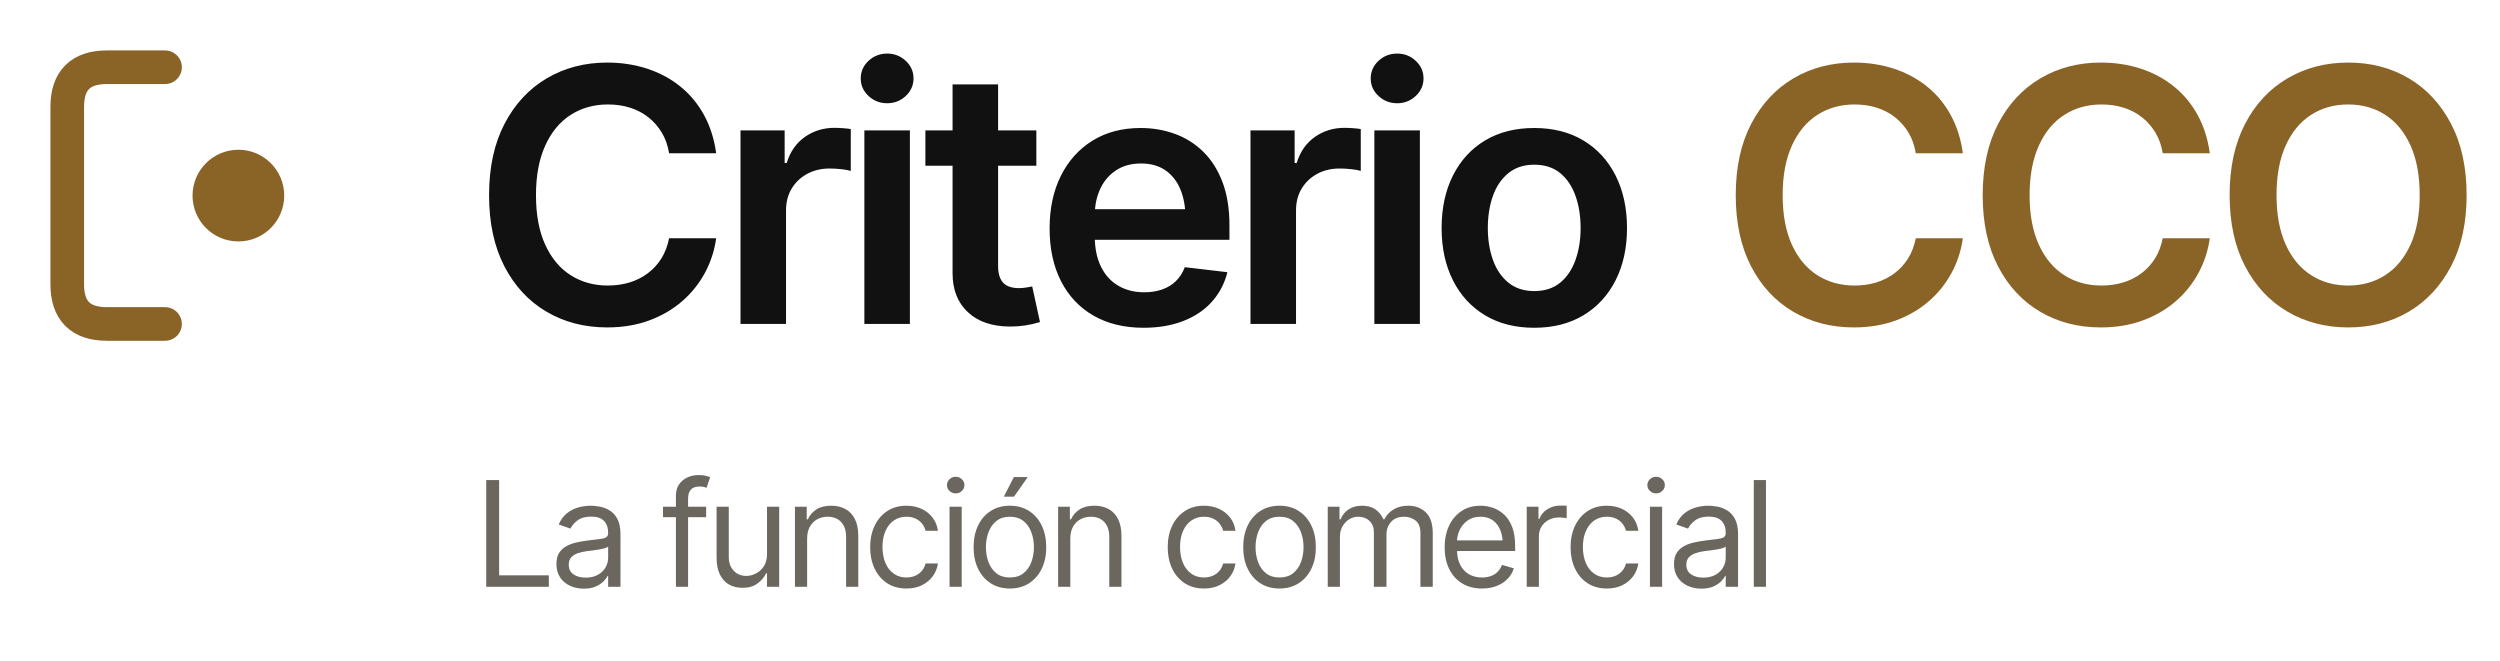
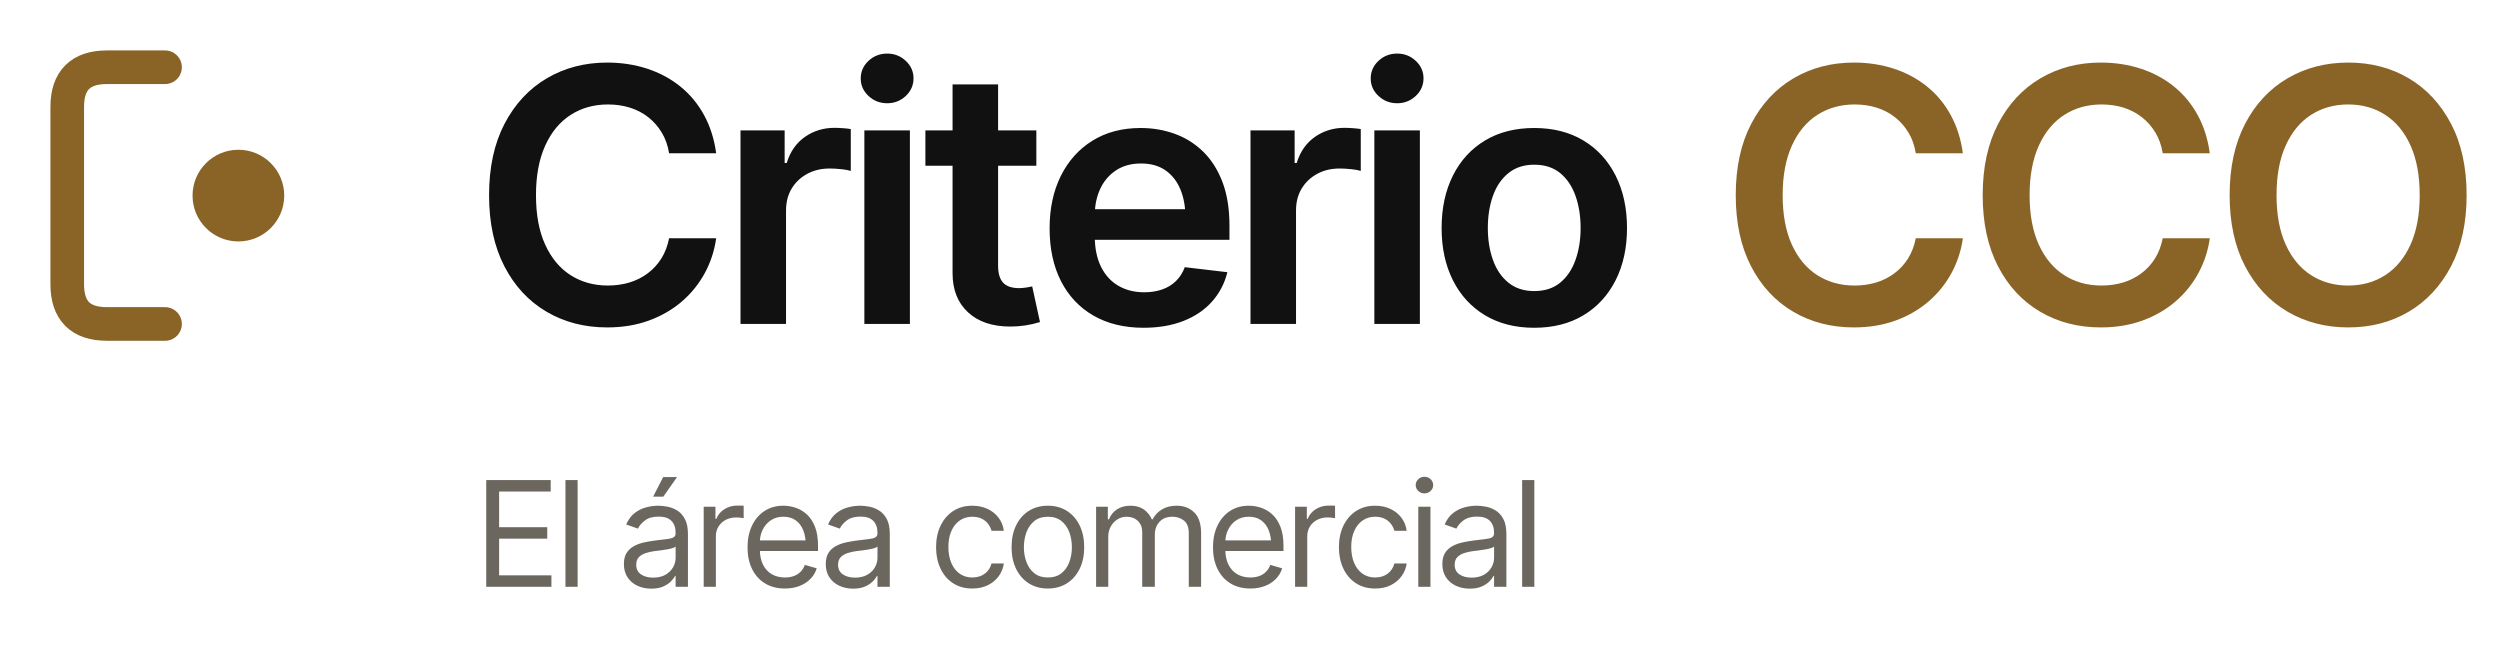
- <svg xmlns="http://www.w3.org/2000/svg" viewBox="0 0 409 108" width="409" height="108" role="img" aria-label="Criterio CCO · La función comercial">
+ <svg xmlns="http://www.w3.org/2000/svg" viewBox="0 0 409 108" width="409" height="108" role="img" aria-label="Criterio CCO · El área comercial">
  <path d="M27 11H17.5Q11 11 11 17.5V46.5Q11 53 17.5 53H27" fill="none" stroke="#8a6327" stroke-width="5.5" stroke-linecap="round" stroke-linejoin="round" />
  <circle cx="39" cy="32" r="7.5" fill="#8a6327" />
  <path d="M99.325 53.566Q93.774 53.566 89.399 50.989Q85.023 48.412 82.517 43.569Q80.011 38.727 80.011 31.93Q80.011 25.104 82.545 20.248Q85.08 15.391 89.456 12.813Q93.831 10.236 99.325 10.236Q102.809 10.236 105.853 11.228Q108.897 12.219 111.276 14.13Q113.655 16.042 115.17 18.803Q116.686 21.564 117.167 25.076H109.464Q109.152 23.15 108.26 21.678Q107.368 20.205 106.051 19.171Q104.734 18.138 103.063 17.614Q101.393 17.09 99.467 17.09Q96.012 17.09 93.35 18.803Q90.688 20.517 89.187 23.844Q87.686 27.172 87.686 31.93Q87.686 36.744 89.201 40.043Q90.716 43.343 93.364 45.028Q96.012 46.713 99.438 46.713Q101.336 46.713 102.979 46.217Q104.621 45.722 105.966 44.716Q107.312 43.711 108.204 42.281Q109.096 40.851 109.464 38.981H117.167Q116.742 42.012 115.312 44.66Q113.882 47.308 111.574 49.304Q109.266 51.301 106.179 52.434Q103.092 53.566 99.325 53.566Z M121.147 53.0V21.338H128.368V26.662H128.708Q129.558 23.887 131.682 22.4Q133.806 20.913 136.524 20.913Q137.119 20.913 137.898 20.97Q138.677 21.026 139.187 21.111V27.965Q138.705 27.795 137.686 27.682Q136.666 27.568 135.732 27.568Q133.664 27.568 132.05 28.446Q130.436 29.324 129.515 30.854Q128.595 32.383 128.595 34.422V53.0Z M141.41 53.0V21.338H148.859V53.0ZM145.149 16.892Q143.364 16.892 142.09 15.702Q140.816 14.513 140.816 12.842Q140.816 11.143 142.09 9.953Q143.364 8.764 145.149 8.764Q146.904 8.764 148.179 9.953Q149.453 11.143 149.453 12.813Q149.453 14.513 148.179 15.702Q146.904 16.892 145.149 16.892Z M169.547 21.338V27.115H151.394V21.338ZM155.84 13.805H163.288V43.484Q163.288 45.354 164.11 46.246Q164.931 47.138 166.715 47.138Q167.197 47.138 167.791 47.053Q168.386 46.968 168.867 46.854L170.142 52.688Q168.952 53.057 167.735 53.241Q166.517 53.425 165.299 53.425Q160.881 53.425 158.361 51.088Q155.84 48.752 155.84 44.702Z M187.092 53.623Q182.334 53.623 178.879 51.626Q175.424 49.63 173.569 45.977Q171.714 42.323 171.714 37.367Q171.714 32.468 173.555 28.772Q175.396 25.076 178.738 23.009Q182.079 20.941 186.611 20.941Q189.528 20.941 192.147 21.876Q194.767 22.811 196.792 24.765Q198.817 26.719 199.978 29.735Q201.139 32.751 201.139 36.914V39.236H175.198V34.224H197.429L193.946 35.696Q193.946 33.006 193.124 31.009Q192.303 29.013 190.689 27.88Q189.075 26.747 186.667 26.747Q184.26 26.747 182.561 27.88Q180.862 29.013 179.984 30.924Q179.106 32.836 179.106 35.187V38.67Q179.106 41.559 180.111 43.612Q181.117 45.665 182.943 46.741Q184.77 47.817 187.205 47.817Q188.791 47.817 190.108 47.364Q191.425 46.911 192.374 45.991Q193.323 45.07 193.832 43.711L200.799 44.532Q200.119 47.279 198.293 49.333Q196.466 51.386 193.62 52.504Q190.774 53.623 187.092 53.623Z M204.58 53.0V21.338H211.802V26.662H212.142Q212.992 23.887 215.116 22.4Q217.24 20.913 219.958 20.913Q220.553 20.913 221.332 20.97Q222.111 21.026 222.621 21.111V27.965Q222.139 27.795 221.12 27.682Q220.1 27.568 219.165 27.568Q217.098 27.568 215.484 28.446Q213.87 29.324 212.949 30.854Q212.029 32.383 212.029 34.422V53.0Z M224.844 53.0V21.338H232.292V53.0ZM228.583 16.892Q226.798 16.892 225.524 15.702Q224.249 14.513 224.249 12.842Q224.249 11.143 225.524 9.953Q226.798 8.764 228.583 8.764Q230.338 8.764 231.613 9.953Q232.887 11.143 232.887 12.813Q232.887 14.513 231.613 15.702Q230.338 16.892 228.583 16.892Z M250.999 53.623Q246.354 53.623 242.956 51.584Q239.557 49.545 237.702 45.863Q235.847 42.182 235.847 37.311Q235.847 32.411 237.702 28.715Q239.557 25.02 242.956 22.98Q246.354 20.941 250.999 20.941Q255.643 20.941 259.042 22.98Q262.44 25.02 264.309 28.715Q266.178 32.411 266.178 37.311Q266.178 42.182 264.309 45.863Q262.44 49.545 259.042 51.584Q255.643 53.623 250.999 53.623ZM250.999 47.619Q253.576 47.619 255.247 46.246Q256.918 44.872 257.753 42.521Q258.588 40.171 258.588 37.311Q258.588 34.394 257.753 32.043Q256.918 29.692 255.247 28.319Q253.576 26.945 250.999 26.945Q248.478 26.945 246.779 28.319Q245.08 29.692 244.244 32.043Q243.409 34.394 243.409 37.311Q243.409 40.171 244.244 42.521Q245.08 44.872 246.779 46.246Q248.478 47.619 250.999 47.619Z" fill="#111111" />
  <path d="M303.283 53.566Q297.732 53.566 293.357 50.989Q288.981 48.412 286.475 43.569Q283.968 38.727 283.968 31.93Q283.968 25.104 286.503 20.248Q289.038 15.391 293.413 12.813Q297.789 10.236 303.283 10.236Q306.766 10.236 309.811 11.228Q312.855 12.219 315.234 14.13Q317.613 16.042 319.128 18.803Q320.643 21.564 321.125 25.076H313.422Q313.11 23.15 312.218 21.678Q311.326 20.205 310.009 19.171Q308.692 18.138 307.021 17.614Q305.35 17.09 303.424 17.09Q299.969 17.09 297.307 18.803Q294.645 20.517 293.144 23.844Q291.643 27.172 291.643 31.93Q291.643 36.744 293.158 40.043Q294.673 43.343 297.321 45.028Q299.969 46.713 303.396 46.713Q305.294 46.713 306.936 46.217Q308.579 45.722 309.924 44.716Q311.269 43.711 312.161 42.281Q313.053 40.851 313.422 38.981H321.125Q320.7 42.012 319.27 44.66Q317.839 47.308 315.531 49.304Q313.223 51.301 310.136 52.434Q307.049 53.566 303.283 53.566Z M343.682 53.566Q338.132 53.566 333.756 50.989Q329.381 48.412 326.874 43.569Q324.368 38.727 324.368 31.93Q324.368 25.104 326.903 20.248Q329.437 15.391 333.813 12.813Q338.188 10.236 343.682 10.236Q347.166 10.236 350.21 11.228Q353.255 12.219 355.634 14.13Q358.012 16.042 359.528 18.803Q361.043 21.564 361.524 25.076H353.821Q353.509 23.15 352.617 21.678Q351.725 20.205 350.408 19.171Q349.092 18.138 347.421 17.614Q345.75 17.09 343.824 17.09Q340.369 17.09 337.707 18.803Q335.045 20.517 333.544 23.844Q332.043 27.172 332.043 31.93Q332.043 36.744 333.558 40.043Q335.073 43.343 337.721 45.028Q340.369 46.713 343.796 46.713Q345.693 46.713 347.336 46.217Q348.978 45.722 350.323 44.716Q351.669 43.711 352.561 42.281Q353.453 40.851 353.821 38.981H361.524Q361.099 42.012 359.669 44.66Q358.239 47.308 355.931 49.304Q353.623 51.301 350.536 52.434Q347.449 53.566 343.682 53.566Z M384.167 53.566Q378.644 53.566 374.241 50.989Q369.837 48.412 367.302 43.569Q364.767 38.727 364.767 31.93Q364.767 25.104 367.302 20.248Q369.837 15.391 374.241 12.813Q378.644 10.236 384.167 10.236Q389.718 10.236 394.079 12.813Q398.44 15.391 400.989 20.248Q403.538 25.104 403.538 31.93Q403.538 38.727 400.989 43.569Q398.44 48.412 394.079 50.989Q389.718 53.566 384.167 53.566ZM384.167 46.713Q387.594 46.713 390.227 45.014Q392.861 43.314 394.362 40.015Q395.863 36.716 395.863 31.93Q395.863 27.115 394.362 23.802Q392.861 20.488 390.227 18.789Q387.594 17.09 384.167 17.09Q380.74 17.09 378.092 18.789Q375.444 20.488 373.943 23.802Q372.442 27.115 372.442 31.93Q372.442 36.716 373.943 40.015Q375.444 43.314 378.092 45.014Q380.74 46.713 384.167 46.713Z" fill="#8a6327" />
-   <path d="M79.547 96.0V78.539H81.656V94.125H89.789V96.0Z M95.508 96.305Q94.266 96.305 93.246 95.83Q92.227 95.355 91.629 94.453Q91.031 93.551 91.031 92.273Q91.031 91.148 91.477 90.451Q91.922 89.754 92.666 89.35Q93.41 88.945 94.307 88.746Q95.203 88.547 96.117 88.43Q97.312 88.277 98.057 88.195Q98.801 88.113 99.146 87.914Q99.492 87.715 99.492 87.234V87.164Q99.492 85.91 98.807 85.213Q98.121 84.516 96.727 84.516Q95.297 84.516 94.477 85.143Q93.656 85.77 93.328 86.484L91.406 85.805Q91.922 84.609 92.783 83.941Q93.645 83.273 94.658 83.004Q95.672 82.734 96.656 82.734Q97.289 82.734 98.109 82.881Q98.93 83.027 99.709 83.49Q100.488 83.953 100.998 84.885Q101.508 85.816 101.508 87.375V96.0H99.492V94.219H99.398Q99.199 94.641 98.719 95.127Q98.238 95.613 97.447 95.959Q96.656 96.305 95.508 96.305ZM95.812 94.5Q97.008 94.5 97.828 94.031Q98.648 93.562 99.07 92.818Q99.492 92.074 99.492 91.266V89.414Q99.363 89.566 98.936 89.689Q98.508 89.812 97.951 89.906Q97.395 90.0 96.867 90.064Q96.34 90.129 96.023 90.164Q95.238 90.27 94.559 90.498Q93.879 90.727 93.463 91.172Q93.047 91.617 93.047 92.391Q93.047 93.434 93.826 93.967Q94.605 94.5 95.812 94.5Z M115.523 82.898V84.609H108.469V82.898ZM110.578 96.0V81.094Q110.578 79.969 111.111 79.219Q111.645 78.469 112.488 78.094Q113.332 77.719 114.258 77.719Q115.008 77.719 115.482 77.842Q115.957 77.965 116.18 78.07L115.594 79.805Q115.441 79.746 115.178 79.67Q114.914 79.594 114.469 79.594Q113.473 79.594 113.021 80.104Q112.57 80.613 112.57 81.586V96.0Z M125.484 90.656V82.898H127.477V96.0H125.484V93.773H125.344Q124.875 94.77 123.908 95.473Q122.941 96.176 121.453 96.164Q120.223 96.164 119.273 95.631Q118.324 95.098 117.779 93.996Q117.234 92.895 117.234 91.219V82.898H119.227V91.102Q119.227 92.52 120.041 93.375Q120.855 94.23 122.109 94.219Q122.859 94.219 123.639 93.838Q124.418 93.457 124.951 92.666Q125.484 91.875 125.484 90.656Z M132.047 88.125V96.0H130.055V82.898H131.977V84.961H132.164Q132.621 83.953 133.559 83.344Q134.496 82.734 135.984 82.734Q137.309 82.734 138.305 83.273Q139.301 83.812 139.857 84.908Q140.414 86.004 140.414 87.68V96.0H138.422V87.82Q138.422 86.285 137.613 85.412Q136.805 84.539 135.41 84.539Q134.449 84.539 133.688 84.961Q132.926 85.383 132.486 86.18Q132.047 86.977 132.047 88.125Z M148.289 96.281Q146.461 96.281 145.131 95.408Q143.801 94.535 143.08 93.012Q142.359 91.488 142.359 89.531Q142.359 87.527 143.098 85.998Q143.836 84.469 145.166 83.602Q146.496 82.734 148.266 82.734Q149.648 82.734 150.756 83.244Q151.863 83.754 152.572 84.68Q153.281 85.605 153.445 86.836H151.43Q151.277 86.238 150.879 85.711Q150.48 85.184 149.83 84.861Q149.18 84.539 148.289 84.539Q147.117 84.539 146.238 85.148Q145.359 85.758 144.867 86.865Q144.375 87.973 144.375 89.461Q144.375 90.973 144.855 92.104Q145.336 93.234 146.221 93.855Q147.105 94.477 148.289 94.477Q149.473 94.477 150.316 93.861Q151.16 93.246 151.43 92.18H153.445Q153.281 93.34 152.607 94.266Q151.934 95.191 150.838 95.736Q149.742 96.281 148.289 96.281Z M155.344 96.0V82.898H157.336V96.0ZM156.352 80.719Q155.766 80.719 155.344 80.32Q154.922 79.922 154.922 79.359Q154.922 78.797 155.344 78.398Q155.766 78.0 156.352 78.0Q156.938 78.0 157.359 78.398Q157.781 78.797 157.781 79.359Q157.781 79.922 157.359 80.32Q156.938 80.719 156.352 80.719Z M165.211 96.281Q163.441 96.281 162.105 95.438Q160.77 94.594 160.025 93.07Q159.281 91.547 159.281 89.531Q159.281 87.48 160.025 85.951Q160.77 84.422 162.105 83.578Q163.441 82.734 165.211 82.734Q166.992 82.734 168.328 83.578Q169.664 84.422 170.414 85.951Q171.164 87.48 171.164 89.531Q171.164 91.547 170.414 93.07Q169.664 94.594 168.328 95.438Q166.992 96.281 165.211 96.281ZM165.211 94.477Q166.57 94.477 167.438 93.785Q168.305 93.094 168.727 91.963Q169.148 90.832 169.148 89.531Q169.148 88.207 168.727 87.07Q168.305 85.934 167.438 85.236Q166.57 84.539 165.211 84.539Q163.875 84.539 163.008 85.236Q162.141 85.934 161.719 87.07Q161.297 88.207 161.297 89.531Q161.297 90.832 161.719 91.963Q162.141 93.094 163.008 93.785Q163.875 94.477 165.211 94.477ZM164.227 81.258 165.867 78.047H168.141L165.891 81.258Z M175.102 88.125V96.0H173.109V82.898H175.031V84.961H175.219Q175.676 83.953 176.613 83.344Q177.551 82.734 179.039 82.734Q180.363 82.734 181.359 83.273Q182.355 83.812 182.912 84.908Q183.469 86.004 183.469 87.68V96.0H181.477V87.82Q181.477 86.285 180.668 85.412Q179.859 84.539 178.465 84.539Q177.504 84.539 176.742 84.961Q175.98 85.383 175.541 86.18Q175.102 86.977 175.102 88.125Z M196.969 96.281Q195.141 96.281 193.811 95.408Q192.48 94.535 191.76 93.012Q191.039 91.488 191.039 89.531Q191.039 87.527 191.777 85.998Q192.516 84.469 193.846 83.602Q195.176 82.734 196.945 82.734Q198.328 82.734 199.436 83.244Q200.543 83.754 201.252 84.68Q201.961 85.605 202.125 86.836H200.109Q199.957 86.238 199.559 85.711Q199.16 85.184 198.51 84.861Q197.859 84.539 196.969 84.539Q195.797 84.539 194.918 85.148Q194.039 85.758 193.547 86.865Q193.055 87.973 193.055 89.461Q193.055 90.973 193.535 92.104Q194.016 93.234 194.9 93.855Q195.785 94.477 196.969 94.477Q198.152 94.477 198.996 93.861Q199.84 93.246 200.109 92.18H202.125Q201.961 93.34 201.287 94.266Q200.613 95.191 199.518 95.736Q198.422 96.281 196.969 96.281Z M209.32 96.281Q207.551 96.281 206.215 95.438Q204.879 94.594 204.135 93.07Q203.391 91.547 203.391 89.531Q203.391 87.48 204.135 85.951Q204.879 84.422 206.215 83.578Q207.551 82.734 209.32 82.734Q211.102 82.734 212.438 83.578Q213.773 84.422 214.523 85.951Q215.273 87.48 215.273 89.531Q215.273 91.547 214.523 93.07Q213.773 94.594 212.438 95.438Q211.102 96.281 209.32 96.281ZM209.32 94.477Q210.68 94.477 211.547 93.785Q212.414 93.094 212.836 91.963Q213.258 90.832 213.258 89.531Q213.258 88.207 212.836 87.07Q212.414 85.934 211.547 85.236Q210.68 84.539 209.32 84.539Q207.984 84.539 207.117 85.236Q206.25 85.934 205.828 87.07Q205.406 88.207 205.406 89.531Q205.406 90.832 205.828 91.963Q206.25 93.094 207.117 93.785Q207.984 94.477 209.32 94.477Z M217.219 96.0V82.898H219.141V84.961H219.328Q219.738 83.906 220.652 83.32Q221.566 82.734 222.844 82.734Q224.133 82.734 224.994 83.32Q225.855 83.906 226.336 84.961H226.477Q226.992 83.941 227.994 83.338Q228.996 82.734 230.391 82.734Q232.148 82.734 233.273 83.83Q234.398 84.926 234.398 87.234V96.0H232.383V87.234Q232.383 85.781 231.586 85.16Q230.789 84.539 229.711 84.539Q228.34 84.539 227.584 85.377Q226.828 86.215 226.828 87.469V96.0H224.766V87.023Q224.766 85.91 224.051 85.225Q223.336 84.539 222.188 84.539Q221.402 84.539 220.723 84.961Q220.043 85.383 219.627 86.121Q219.211 86.859 219.211 87.82V96.0Z M242.461 96.281Q240.574 96.281 239.197 95.438Q237.82 94.594 237.082 93.076Q236.344 91.559 236.344 89.555Q236.344 87.539 237.07 86.004Q237.797 84.469 239.115 83.602Q240.434 82.734 242.203 82.734Q243.223 82.734 244.23 83.074Q245.238 83.414 246.064 84.176Q246.891 84.938 247.383 86.191Q247.875 87.445 247.875 89.273V90.141H237.773V88.406H246.785L245.859 89.062Q245.859 87.75 245.449 86.73Q245.039 85.711 244.225 85.125Q243.41 84.539 242.203 84.539Q240.996 84.539 240.135 85.131Q239.273 85.723 238.816 86.672Q238.359 87.621 238.359 88.711V89.859Q238.359 91.348 238.875 92.379Q239.391 93.41 240.316 93.943Q241.242 94.477 242.461 94.477Q243.246 94.477 243.891 94.248Q244.535 94.02 245.004 93.557Q245.473 93.094 245.719 92.414L247.664 92.977Q247.359 93.961 246.639 94.705Q245.918 95.449 244.852 95.865Q243.785 96.281 242.461 96.281Z M249.773 96.0V82.898H251.695V84.891H251.836Q252.199 83.918 253.143 83.314Q254.086 82.711 255.258 82.711Q255.48 82.711 255.809 82.717Q256.137 82.723 256.312 82.734V84.773Q256.207 84.75 255.844 84.703Q255.48 84.656 255.07 84.656Q254.121 84.656 253.371 85.055Q252.621 85.453 252.193 86.145Q251.766 86.836 251.766 87.727V96.0Z M262.875 96.281Q261.047 96.281 259.717 95.408Q258.387 94.535 257.666 93.012Q256.945 91.488 256.945 89.531Q256.945 87.527 257.684 85.998Q258.422 84.469 259.752 83.602Q261.082 82.734 262.852 82.734Q264.234 82.734 265.342 83.244Q266.449 83.754 267.158 84.68Q267.867 85.605 268.031 86.836H266.016Q265.863 86.238 265.465 85.711Q265.066 85.184 264.416 84.861Q263.766 84.539 262.875 84.539Q261.703 84.539 260.824 85.148Q259.945 85.758 259.453 86.865Q258.961 87.973 258.961 89.461Q258.961 90.973 259.441 92.104Q259.922 93.234 260.807 93.855Q261.691 94.477 262.875 94.477Q264.059 94.477 264.902 93.861Q265.746 93.246 266.016 92.18H268.031Q267.867 93.34 267.193 94.266Q266.52 95.191 265.424 95.736Q264.328 96.281 262.875 96.281Z M269.93 96.0V82.898H271.922V96.0ZM270.938 80.719Q270.352 80.719 269.93 80.32Q269.508 79.922 269.508 79.359Q269.508 78.797 269.93 78.398Q270.352 78.0 270.938 78.0Q271.523 78.0 271.945 78.398Q272.367 78.797 272.367 79.359Q272.367 79.922 271.945 80.32Q271.523 80.719 270.938 80.719Z M278.344 96.305Q277.102 96.305 276.082 95.83Q275.062 95.355 274.465 94.453Q273.867 93.551 273.867 92.273Q273.867 91.148 274.312 90.451Q274.758 89.754 275.502 89.35Q276.246 88.945 277.143 88.746Q278.039 88.547 278.953 88.43Q280.148 88.277 280.893 88.195Q281.637 88.113 281.982 87.914Q282.328 87.715 282.328 87.234V87.164Q282.328 85.91 281.643 85.213Q280.957 84.516 279.562 84.516Q278.133 84.516 277.312 85.143Q276.492 85.77 276.164 86.484L274.242 85.805Q274.758 84.609 275.619 83.941Q276.48 83.273 277.494 83.004Q278.508 82.734 279.492 82.734Q280.125 82.734 280.945 82.881Q281.766 83.027 282.545 83.49Q283.324 83.953 283.834 84.885Q284.344 85.816 284.344 87.375V96.0H282.328V94.219H282.234Q282.035 94.641 281.555 95.127Q281.074 95.613 280.283 95.959Q279.492 96.305 278.344 96.305ZM278.648 94.5Q279.844 94.5 280.664 94.031Q281.484 93.562 281.906 92.818Q282.328 92.074 282.328 91.266V89.414Q282.199 89.566 281.771 89.689Q281.344 89.812 280.787 89.906Q280.23 90.0 279.703 90.064Q279.176 90.129 278.859 90.164Q278.074 90.27 277.395 90.498Q276.715 90.727 276.299 91.172Q275.883 91.617 275.883 92.391Q275.883 93.434 276.662 93.967Q277.441 94.5 278.648 94.5Z M288.914 78.539V96.0H286.922V78.539Z" fill="#6b675f" />
+   <path d="M79.547 96.0V78.539H90.094V80.414H81.656V86.25H89.531V88.125H81.656V94.125H90.211V96.0Z M94.5 78.539V96.0H92.508V78.539Z M106.547 96.305Q105.305 96.305 104.285 95.83Q103.266 95.355 102.668 94.453Q102.07 93.551 102.07 92.273Q102.07 91.148 102.516 90.451Q102.961 89.754 103.705 89.35Q104.449 88.945 105.346 88.746Q106.242 88.547 107.156 88.43Q108.352 88.277 109.096 88.195Q109.84 88.113 110.186 87.914Q110.531 87.715 110.531 87.234V87.164Q110.531 85.91 109.846 85.213Q109.16 84.516 107.766 84.516Q106.336 84.516 105.516 85.143Q104.695 85.77 104.367 86.484L102.445 85.805Q102.961 84.609 103.822 83.941Q104.684 83.273 105.697 83.004Q106.711 82.734 107.695 82.734Q108.328 82.734 109.148 82.881Q109.969 83.027 110.748 83.49Q111.527 83.953 112.037 84.885Q112.547 85.816 112.547 87.375V96.0H110.531V94.219H110.438Q110.238 94.641 109.758 95.127Q109.277 95.613 108.486 95.959Q107.695 96.305 106.547 96.305ZM106.852 94.5Q108.047 94.5 108.867 94.031Q109.688 93.562 110.109 92.818Q110.531 92.074 110.531 91.266V89.414Q110.402 89.566 109.975 89.689Q109.547 89.812 108.99 89.906Q108.434 90.0 107.906 90.064Q107.379 90.129 107.062 90.164Q106.277 90.27 105.598 90.498Q104.918 90.727 104.502 91.172Q104.086 91.617 104.086 92.391Q104.086 93.434 104.865 93.967Q105.645 94.5 106.852 94.5ZM106.852 81.258 108.492 78.047H110.766L108.516 81.258Z M115.125 96.0V82.898H117.047V84.891H117.188Q117.551 83.918 118.494 83.314Q119.438 82.711 120.609 82.711Q120.832 82.711 121.16 82.717Q121.488 82.723 121.664 82.734V84.773Q121.559 84.75 121.195 84.703Q120.832 84.656 120.422 84.656Q119.473 84.656 118.723 85.055Q117.973 85.453 117.545 86.145Q117.117 86.836 117.117 87.727V96.0Z M128.414 96.281Q126.527 96.281 125.15 95.438Q123.773 94.594 123.035 93.076Q122.297 91.559 122.297 89.555Q122.297 87.539 123.023 86.004Q123.75 84.469 125.068 83.602Q126.387 82.734 128.156 82.734Q129.176 82.734 130.184 83.074Q131.191 83.414 132.018 84.176Q132.844 84.938 133.336 86.191Q133.828 87.445 133.828 89.273V90.141H123.727V88.406H132.738L131.812 89.062Q131.812 87.75 131.402 86.73Q130.992 85.711 130.178 85.125Q129.363 84.539 128.156 84.539Q126.949 84.539 126.088 85.131Q125.227 85.723 124.77 86.672Q124.312 87.621 124.312 88.711V89.859Q124.312 91.348 124.828 92.379Q125.344 93.41 126.27 93.943Q127.195 94.477 128.414 94.477Q129.199 94.477 129.844 94.248Q130.488 94.02 130.957 93.557Q131.426 93.094 131.672 92.414L133.617 92.977Q133.312 93.961 132.592 94.705Q131.871 95.449 130.805 95.865Q129.738 96.281 128.414 96.281Z M139.57 96.305Q138.328 96.305 137.309 95.83Q136.289 95.355 135.691 94.453Q135.094 93.551 135.094 92.273Q135.094 91.148 135.539 90.451Q135.984 89.754 136.729 89.35Q137.473 88.945 138.369 88.746Q139.266 88.547 140.18 88.43Q141.375 88.277 142.119 88.195Q142.863 88.113 143.209 87.914Q143.555 87.715 143.555 87.234V87.164Q143.555 85.91 142.869 85.213Q142.184 84.516 140.789 84.516Q139.359 84.516 138.539 85.143Q137.719 85.77 137.391 86.484L135.469 85.805Q135.984 84.609 136.846 83.941Q137.707 83.273 138.721 83.004Q139.734 82.734 140.719 82.734Q141.352 82.734 142.172 82.881Q142.992 83.027 143.771 83.49Q144.551 83.953 145.061 84.885Q145.57 85.816 145.57 87.375V96.0H143.555V94.219H143.461Q143.262 94.641 142.781 95.127Q142.301 95.613 141.51 95.959Q140.719 96.305 139.57 96.305ZM139.875 94.5Q141.07 94.5 141.891 94.031Q142.711 93.562 143.133 92.818Q143.555 92.074 143.555 91.266V89.414Q143.426 89.566 142.998 89.689Q142.57 89.812 142.014 89.906Q141.457 90.0 140.93 90.064Q140.402 90.129 140.086 90.164Q139.301 90.27 138.621 90.498Q137.941 90.727 137.525 91.172Q137.109 91.617 137.109 92.391Q137.109 93.434 137.889 93.967Q138.668 94.5 139.875 94.5Z M159.07 96.281Q157.242 96.281 155.912 95.408Q154.582 94.535 153.861 93.012Q153.141 91.488 153.141 89.531Q153.141 87.527 153.879 85.998Q154.617 84.469 155.947 83.602Q157.277 82.734 159.047 82.734Q160.43 82.734 161.537 83.244Q162.645 83.754 163.354 84.68Q164.062 85.605 164.227 86.836H162.211Q162.059 86.238 161.66 85.711Q161.262 85.184 160.611 84.861Q159.961 84.539 159.07 84.539Q157.898 84.539 157.02 85.148Q156.141 85.758 155.648 86.865Q155.156 87.973 155.156 89.461Q155.156 90.973 155.637 92.104Q156.117 93.234 157.002 93.855Q157.887 94.477 159.07 94.477Q160.254 94.477 161.098 93.861Q161.941 93.246 162.211 92.18H164.227Q164.062 93.34 163.389 94.266Q162.715 95.191 161.619 95.736Q160.523 96.281 159.07 96.281Z M171.422 96.281Q169.652 96.281 168.316 95.438Q166.98 94.594 166.236 93.07Q165.492 91.547 165.492 89.531Q165.492 87.48 166.236 85.951Q166.98 84.422 168.316 83.578Q169.652 82.734 171.422 82.734Q173.203 82.734 174.539 83.578Q175.875 84.422 176.625 85.951Q177.375 87.48 177.375 89.531Q177.375 91.547 176.625 93.07Q175.875 94.594 174.539 95.438Q173.203 96.281 171.422 96.281ZM171.422 94.477Q172.781 94.477 173.648 93.785Q174.516 93.094 174.938 91.963Q175.359 90.832 175.359 89.531Q175.359 88.207 174.938 87.07Q174.516 85.934 173.648 85.236Q172.781 84.539 171.422 84.539Q170.086 84.539 169.219 85.236Q168.352 85.934 167.93 87.07Q167.508 88.207 167.508 89.531Q167.508 90.832 167.93 91.963Q168.352 93.094 169.219 93.785Q170.086 94.477 171.422 94.477Z M179.32 96.0V82.898H181.242V84.961H181.43Q181.84 83.906 182.754 83.32Q183.668 82.734 184.945 82.734Q186.234 82.734 187.096 83.32Q187.957 83.906 188.438 84.961H188.578Q189.094 83.941 190.096 83.338Q191.098 82.734 192.492 82.734Q194.25 82.734 195.375 83.83Q196.5 84.926 196.5 87.234V96.0H194.484V87.234Q194.484 85.781 193.688 85.16Q192.891 84.539 191.812 84.539Q190.441 84.539 189.686 85.377Q188.93 86.215 188.93 87.469V96.0H186.867V87.023Q186.867 85.91 186.152 85.225Q185.438 84.539 184.289 84.539Q183.504 84.539 182.824 84.961Q182.145 85.383 181.729 86.121Q181.312 86.859 181.312 87.82V96.0Z M204.562 96.281Q202.676 96.281 201.299 95.438Q199.922 94.594 199.184 93.076Q198.445 91.559 198.445 89.555Q198.445 87.539 199.172 86.004Q199.898 84.469 201.217 83.602Q202.535 82.734 204.305 82.734Q205.324 82.734 206.332 83.074Q207.34 83.414 208.166 84.176Q208.992 84.938 209.484 86.191Q209.977 87.445 209.977 89.273V90.141H199.875V88.406H208.887L207.961 89.062Q207.961 87.75 207.551 86.73Q207.141 85.711 206.326 85.125Q205.512 84.539 204.305 84.539Q203.098 84.539 202.236 85.131Q201.375 85.723 200.918 86.672Q200.461 87.621 200.461 88.711V89.859Q200.461 91.348 200.977 92.379Q201.492 93.41 202.418 93.943Q203.344 94.477 204.562 94.477Q205.348 94.477 205.992 94.248Q206.637 94.02 207.105 93.557Q207.574 93.094 207.82 92.414L209.766 92.977Q209.461 93.961 208.74 94.705Q208.02 95.449 206.953 95.865Q205.887 96.281 204.562 96.281Z M211.875 96.0V82.898H213.797V84.891H213.938Q214.301 83.918 215.244 83.314Q216.188 82.711 217.359 82.711Q217.582 82.711 217.91 82.717Q218.238 82.723 218.414 82.734V84.773Q218.309 84.75 217.945 84.703Q217.582 84.656 217.172 84.656Q216.223 84.656 215.473 85.055Q214.723 85.453 214.295 86.145Q213.867 86.836 213.867 87.727V96.0Z M224.977 96.281Q223.148 96.281 221.818 95.408Q220.488 94.535 219.768 93.012Q219.047 91.488 219.047 89.531Q219.047 87.527 219.785 85.998Q220.523 84.469 221.854 83.602Q223.184 82.734 224.953 82.734Q226.336 82.734 227.443 83.244Q228.551 83.754 229.26 84.68Q229.969 85.605 230.133 86.836H228.117Q227.965 86.238 227.566 85.711Q227.168 85.184 226.518 84.861Q225.867 84.539 224.977 84.539Q223.805 84.539 222.926 85.148Q222.047 85.758 221.555 86.865Q221.062 87.973 221.062 89.461Q221.062 90.973 221.543 92.104Q222.023 93.234 222.908 93.855Q223.793 94.477 224.977 94.477Q226.16 94.477 227.004 93.861Q227.848 93.246 228.117 92.18H230.133Q229.969 93.34 229.295 94.266Q228.621 95.191 227.525 95.736Q226.43 96.281 224.977 96.281Z M232.031 96.0V82.898H234.023V96.0ZM233.039 80.719Q232.453 80.719 232.031 80.32Q231.609 79.922 231.609 79.359Q231.609 78.797 232.031 78.398Q232.453 78.0 233.039 78.0Q233.625 78.0 234.047 78.398Q234.469 78.797 234.469 79.359Q234.469 79.922 234.047 80.32Q233.625 80.719 233.039 80.719Z M240.445 96.305Q239.203 96.305 238.184 95.83Q237.164 95.355 236.566 94.453Q235.969 93.551 235.969 92.273Q235.969 91.148 236.414 90.451Q236.859 89.754 237.604 89.35Q238.348 88.945 239.244 88.746Q240.141 88.547 241.055 88.43Q242.25 88.277 242.994 88.195Q243.738 88.113 244.084 87.914Q244.43 87.715 244.43 87.234V87.164Q244.43 85.91 243.744 85.213Q243.059 84.516 241.664 84.516Q240.234 84.516 239.414 85.143Q238.594 85.77 238.266 86.484L236.344 85.805Q236.859 84.609 237.721 83.941Q238.582 83.273 239.596 83.004Q240.609 82.734 241.594 82.734Q242.227 82.734 243.047 82.881Q243.867 83.027 244.646 83.49Q245.426 83.953 245.936 84.885Q246.445 85.816 246.445 87.375V96.0H244.43V94.219H244.336Q244.137 94.641 243.656 95.127Q243.176 95.613 242.385 95.959Q241.594 96.305 240.445 96.305ZM240.75 94.5Q241.945 94.5 242.766 94.031Q243.586 93.562 244.008 92.818Q244.43 92.074 244.43 91.266V89.414Q244.301 89.566 243.873 89.689Q243.445 89.812 242.889 89.906Q242.332 90.0 241.805 90.064Q241.277 90.129 240.961 90.164Q240.176 90.27 239.496 90.498Q238.816 90.727 238.4 91.172Q237.984 91.617 237.984 92.391Q237.984 93.434 238.764 93.967Q239.543 94.5 240.75 94.5Z M251.016 78.539V96.0H249.023V78.539Z" fill="#6b675f" />
</svg>
